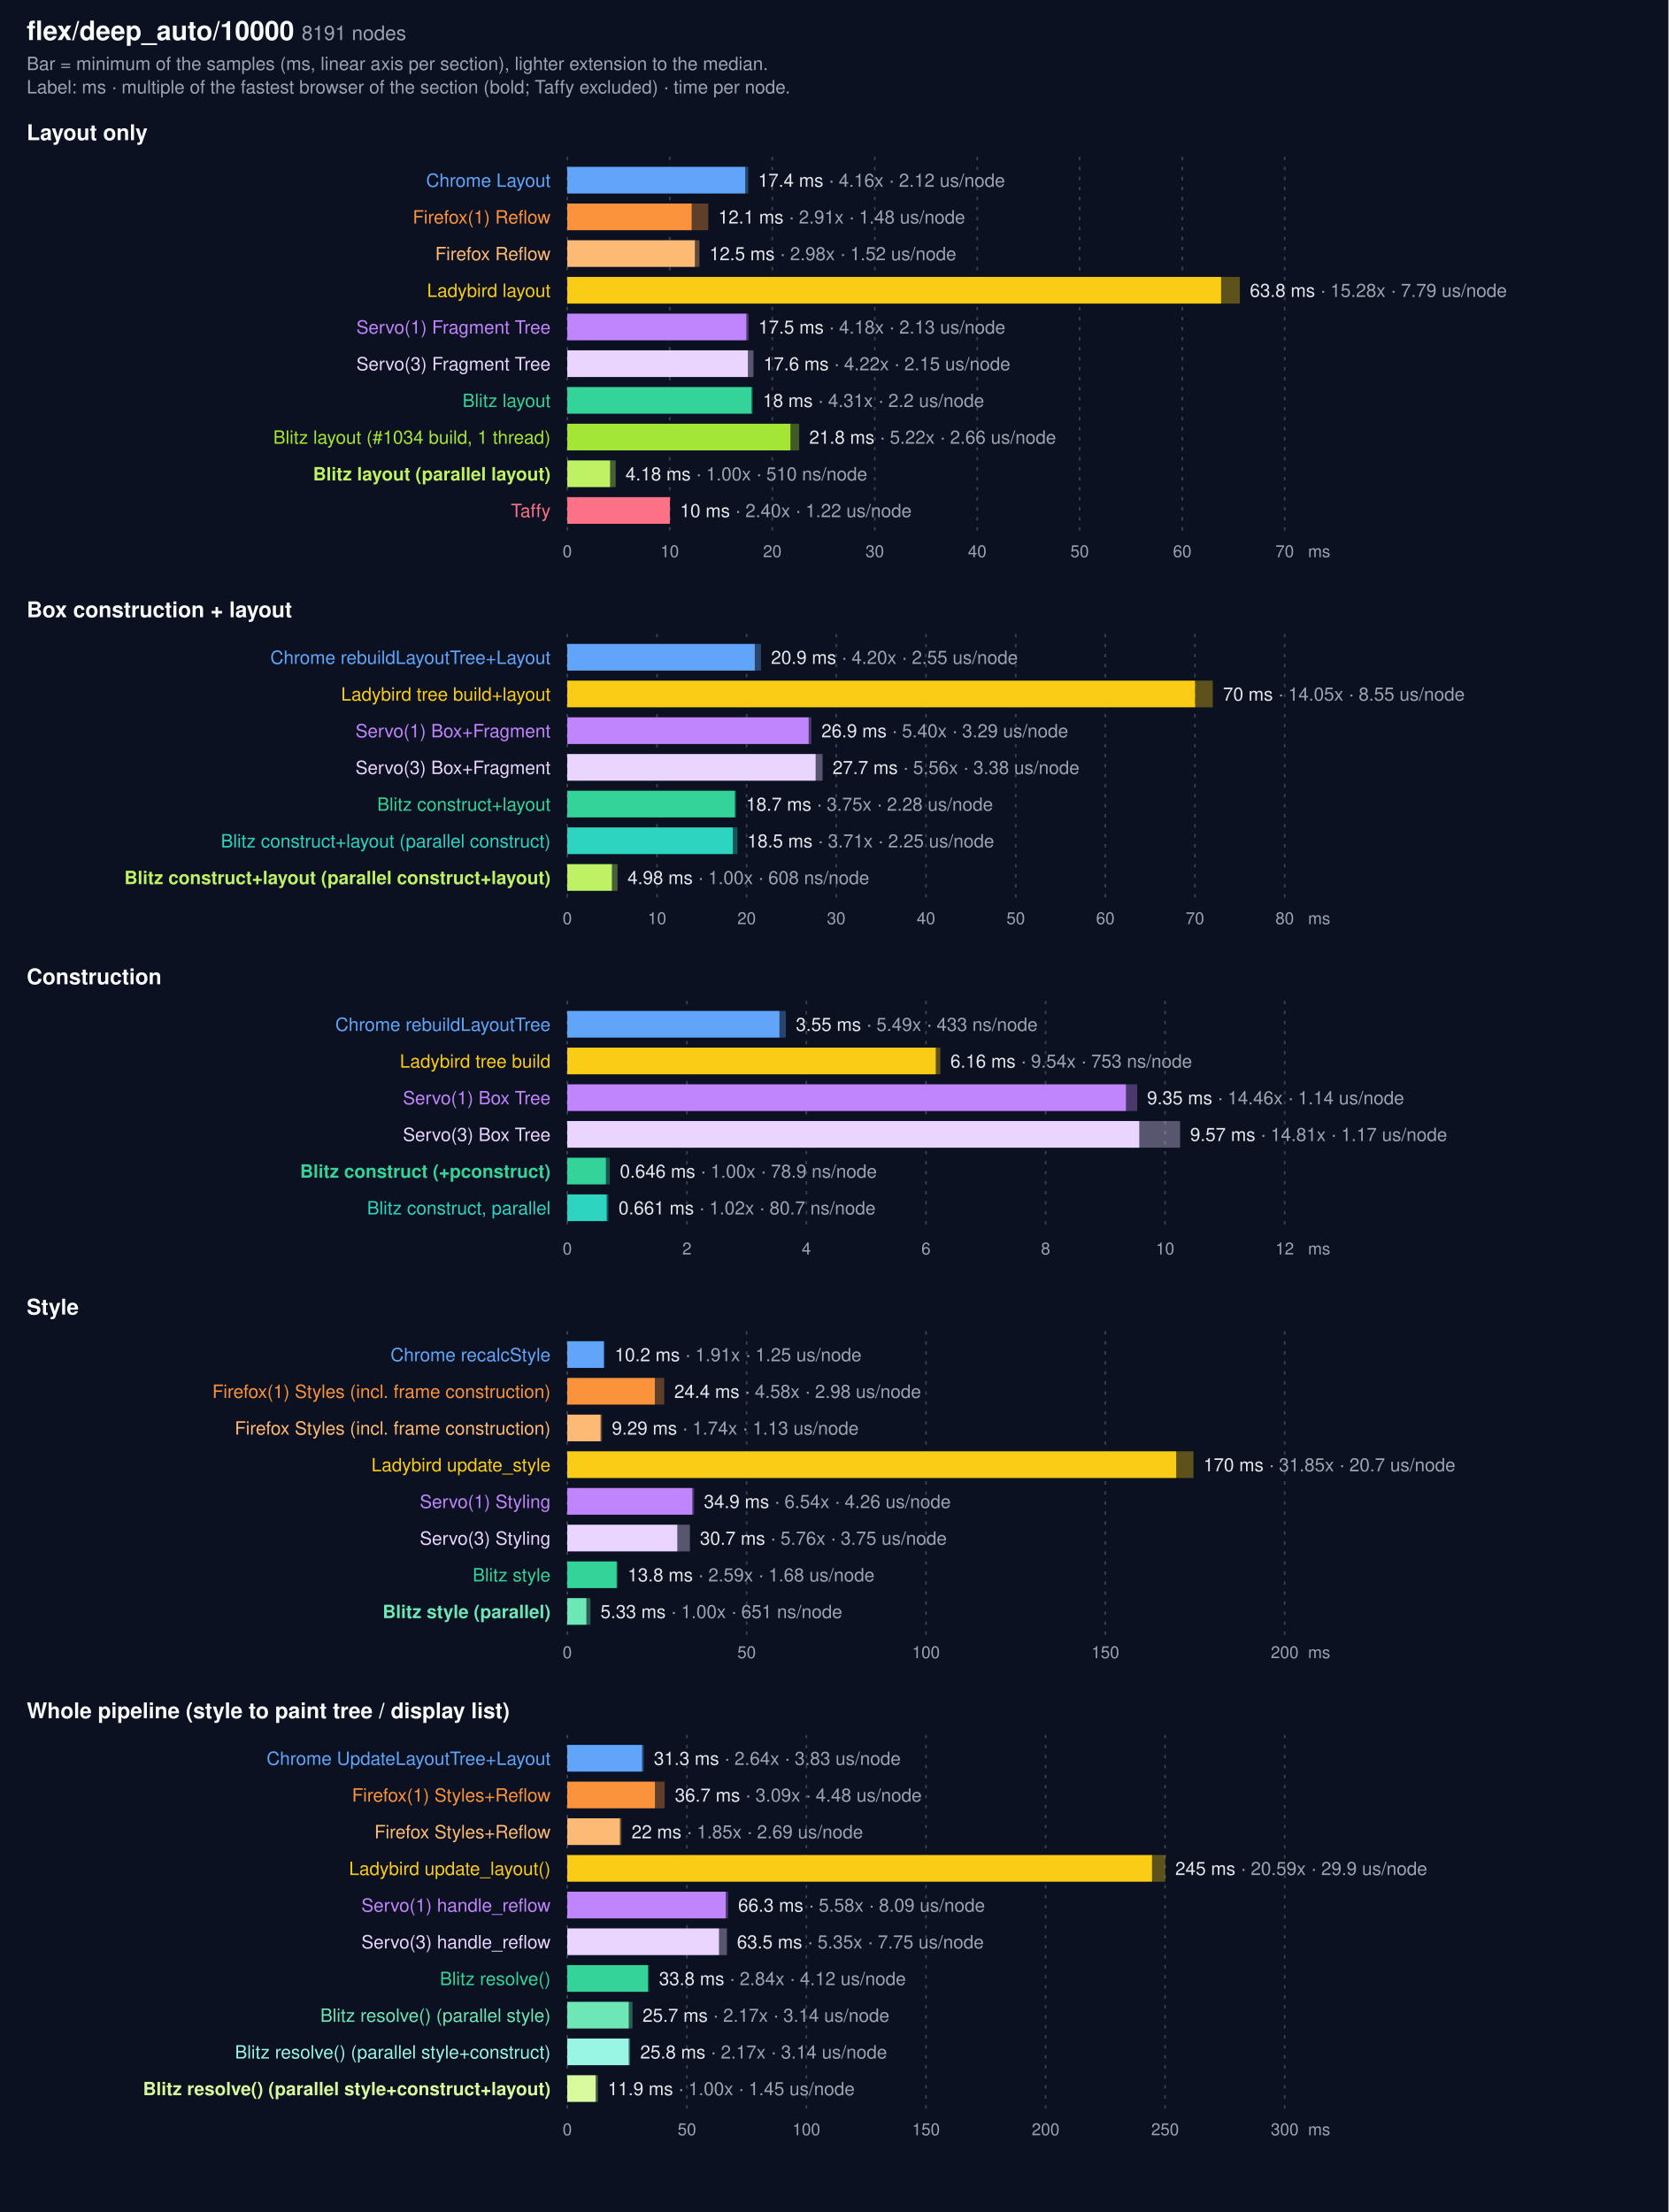
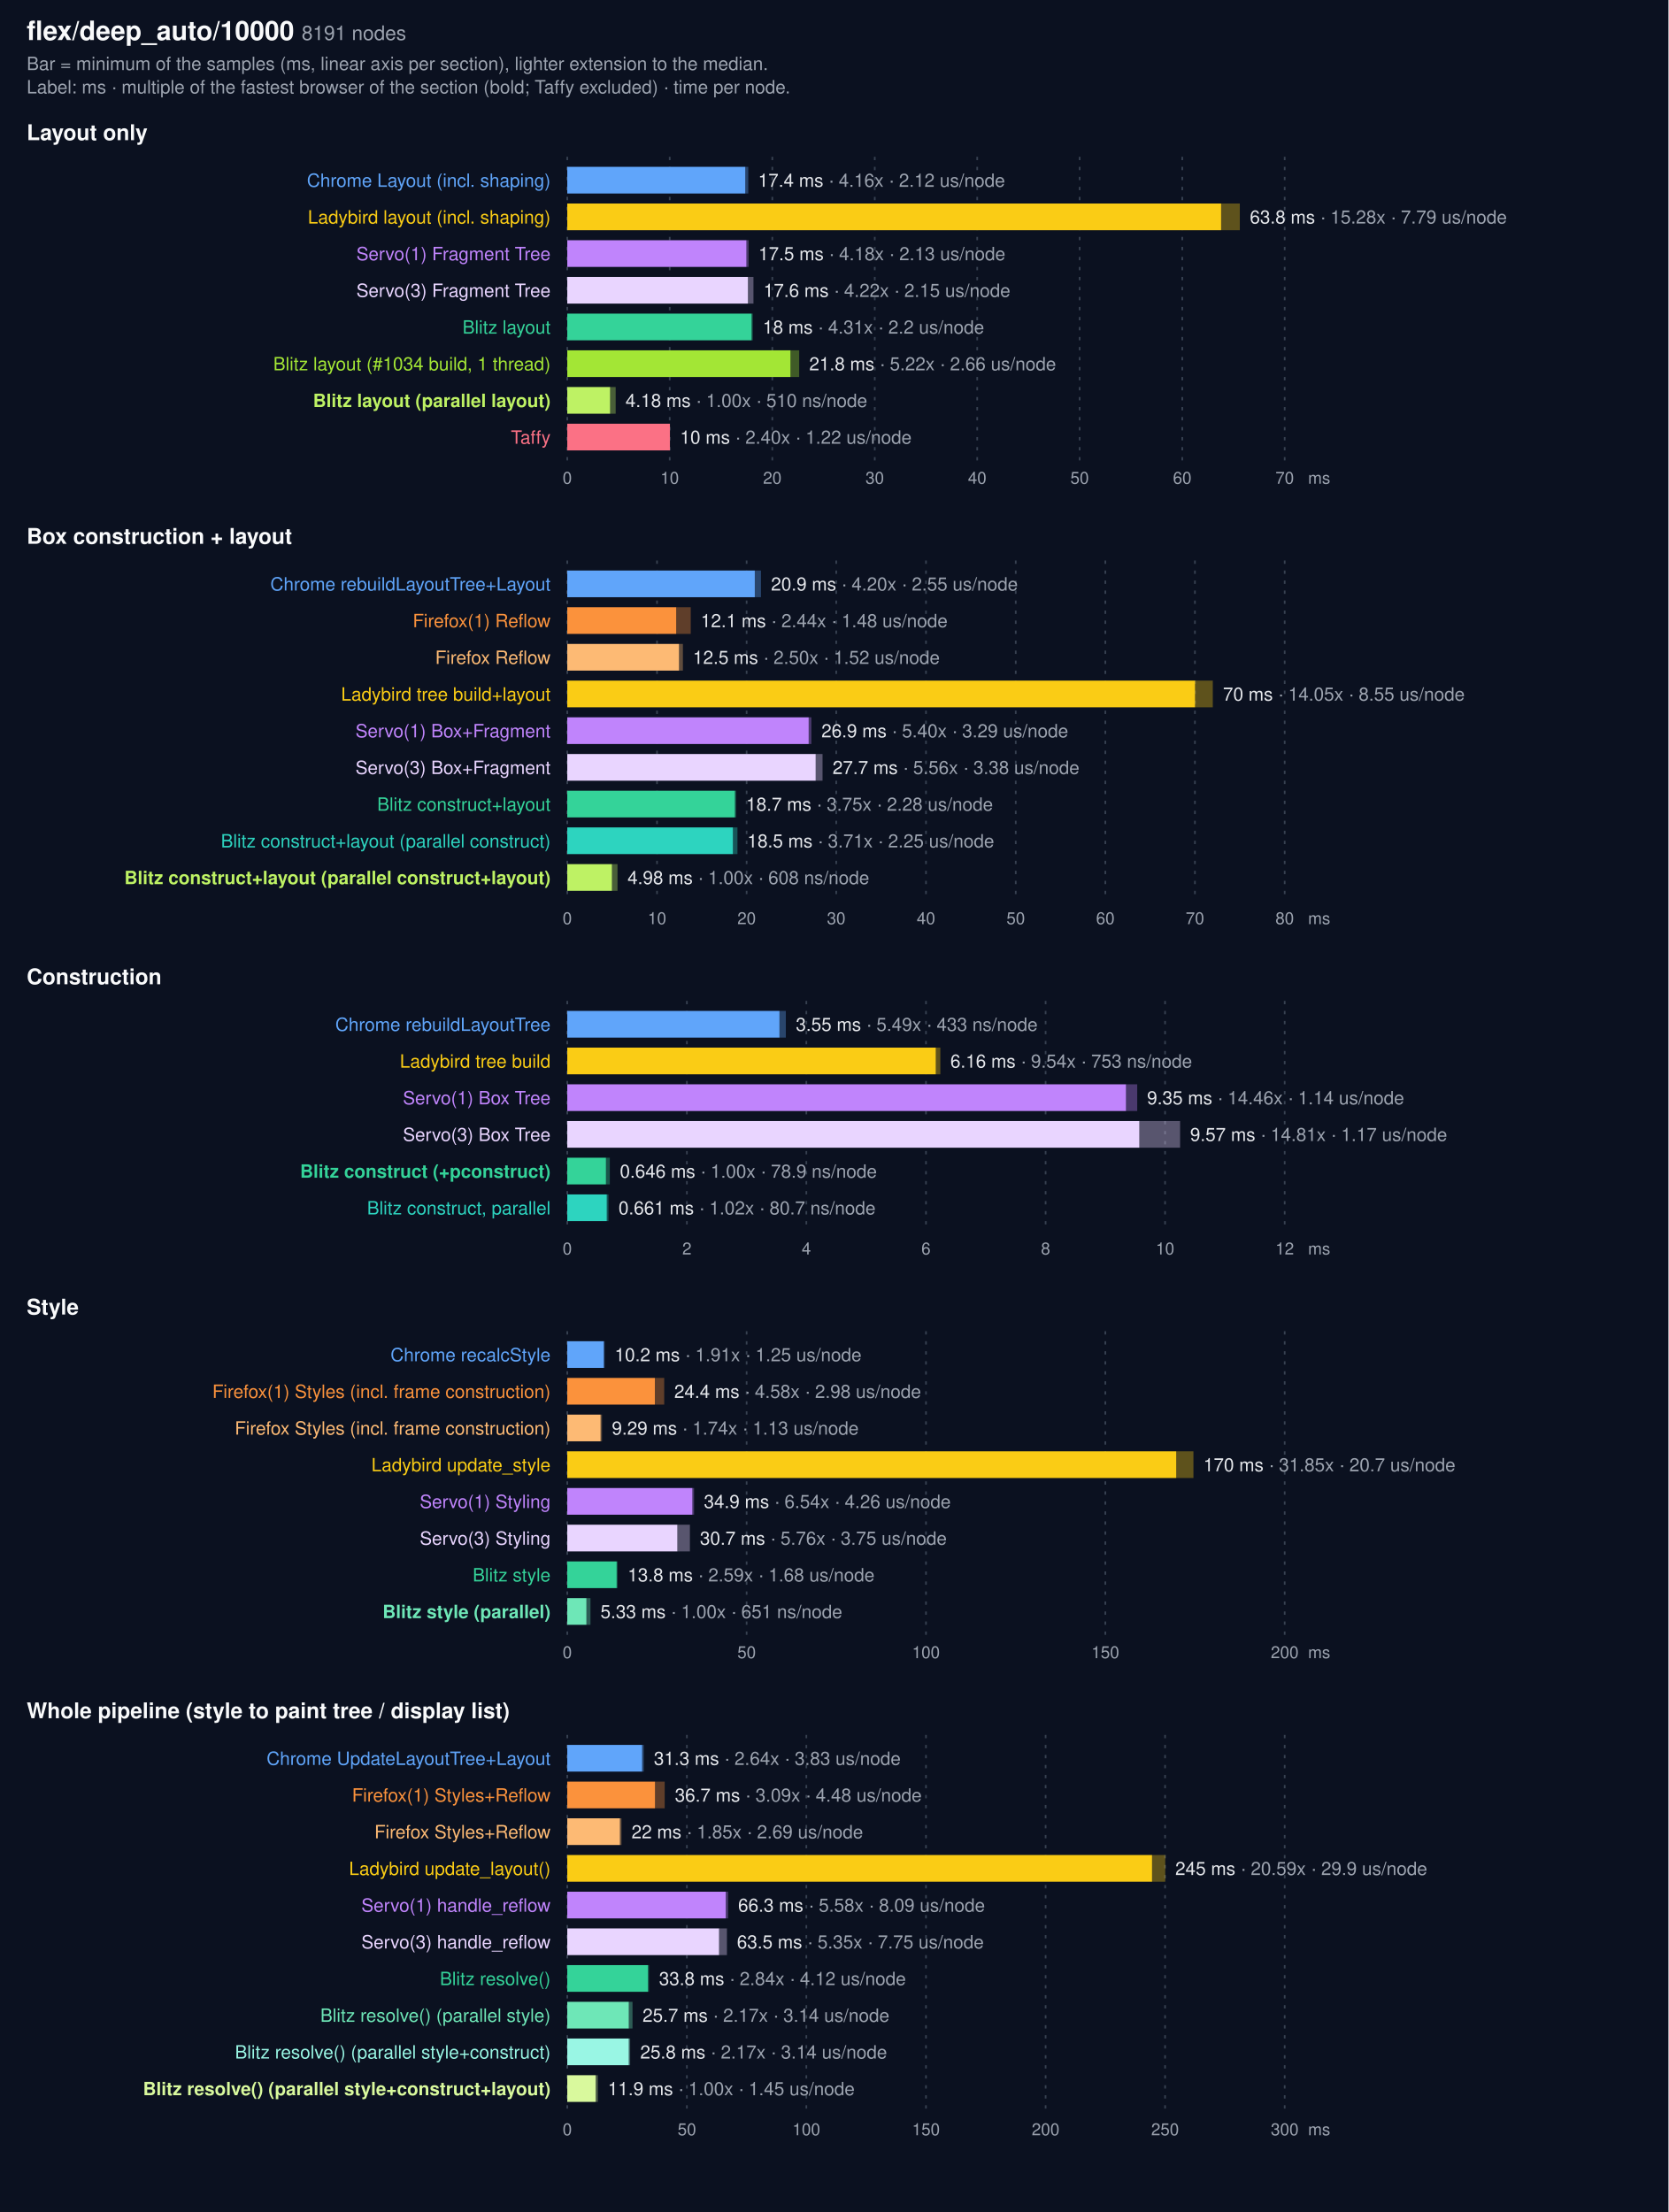
<svg xmlns="http://www.w3.org/2000/svg" width="1000" height="1326" viewBox="0 0 1000 1326" font-family="system-ui, -apple-system, Segoe UI, Helvetica, Arial, sans-serif">
  <rect width="1000" height="1326" fill="#0b1120" />
  <text x="16" y="24" fill="#f9fafb" font-size="16" font-weight="600">flex/deep_auto/10000 <tspan fill="#9ca3af" font-size="12" font-weight="400">8191 nodes</tspan>
  </text>
  <text x="16" y="42" fill="#9ca3af" font-size="11">Bar = minimum of the samples (ms, linear axis per section), lighter extension to the median.</text>
  <text x="16" y="56" fill="#9ca3af" font-size="11">Label: ms · multiple of the fastest browser of the section (bold; Taffy excluded) · time per node.</text>
  <text x="16" y="84" fill="#f9fafb" font-size="13" font-weight="600">Layout only</text>
-   <line x1="340.0" x2="340.0" y1="94" y2="320" stroke="#374151" stroke-dasharray="2 4" />
-   <text x="340.0" y="334" fill="#9ca3af" font-size="10" text-anchor="middle">0</text>
-   <line x1="401.4" x2="401.4" y1="94" y2="320" stroke="#374151" stroke-dasharray="2 4" />
-   <text x="401.4" y="334" fill="#9ca3af" font-size="10" text-anchor="middle">10</text>
-   <line x1="462.9" x2="462.9" y1="94" y2="320" stroke="#374151" stroke-dasharray="2 4" />
-   <text x="462.9" y="334" fill="#9ca3af" font-size="10" text-anchor="middle">20</text>
-   <line x1="524.3" x2="524.3" y1="94" y2="320" stroke="#374151" stroke-dasharray="2 4" />
-   <text x="524.3" y="334" fill="#9ca3af" font-size="10" text-anchor="middle">30</text>
-   <line x1="585.7" x2="585.7" y1="94" y2="320" stroke="#374151" stroke-dasharray="2 4" />
-   <text x="585.7" y="334" fill="#9ca3af" font-size="10" text-anchor="middle">40</text>
-   <line x1="647.1" x2="647.1" y1="94" y2="320" stroke="#374151" stroke-dasharray="2 4" />
-   <text x="647.1" y="334" fill="#9ca3af" font-size="10" text-anchor="middle">50</text>
-   <line x1="708.6" x2="708.6" y1="94" y2="320" stroke="#374151" stroke-dasharray="2 4" />
-   <text x="708.6" y="334" fill="#9ca3af" font-size="10" text-anchor="middle">60</text>
-   <line x1="770.0" x2="770.0" y1="94" y2="320" stroke="#374151" stroke-dasharray="2 4" />
-   <text x="770.0" y="334" fill="#9ca3af" font-size="10" text-anchor="middle">70</text>
-   <text x="784" y="334" fill="#9ca3af" font-size="10">ms</text>
-   <text x="330" y="112" fill="#60a5fa" font-size="11" text-anchor="end">Chrome Layout</text>
+   <line x1="340.0" x2="340.0" y1="94" y2="276" stroke="#374151" stroke-dasharray="2 4" />
+   <text x="340.0" y="290" fill="#9ca3af" font-size="10" text-anchor="middle">0</text>
+   <line x1="401.4" x2="401.4" y1="94" y2="276" stroke="#374151" stroke-dasharray="2 4" />
+   <text x="401.4" y="290" fill="#9ca3af" font-size="10" text-anchor="middle">10</text>
+   <line x1="462.9" x2="462.9" y1="94" y2="276" stroke="#374151" stroke-dasharray="2 4" />
+   <text x="462.9" y="290" fill="#9ca3af" font-size="10" text-anchor="middle">20</text>
+   <line x1="524.3" x2="524.3" y1="94" y2="276" stroke="#374151" stroke-dasharray="2 4" />
+   <text x="524.3" y="290" fill="#9ca3af" font-size="10" text-anchor="middle">30</text>
+   <line x1="585.7" x2="585.7" y1="94" y2="276" stroke="#374151" stroke-dasharray="2 4" />
+   <text x="585.7" y="290" fill="#9ca3af" font-size="10" text-anchor="middle">40</text>
+   <line x1="647.1" x2="647.1" y1="94" y2="276" stroke="#374151" stroke-dasharray="2 4" />
+   <text x="647.1" y="290" fill="#9ca3af" font-size="10" text-anchor="middle">50</text>
+   <line x1="708.6" x2="708.6" y1="94" y2="276" stroke="#374151" stroke-dasharray="2 4" />
+   <text x="708.6" y="290" fill="#9ca3af" font-size="10" text-anchor="middle">60</text>
+   <line x1="770.0" x2="770.0" y1="94" y2="276" stroke="#374151" stroke-dasharray="2 4" />
+   <text x="770.0" y="290" fill="#9ca3af" font-size="10" text-anchor="middle">70</text>
+   <text x="784" y="290" fill="#9ca3af" font-size="10">ms</text>
+   <text x="330" y="112" fill="#60a5fa" font-size="11" text-anchor="end">Chrome Layout (incl. shaping)</text>
  <rect x="340" y="100" width="106.7" height="16" fill="#60a5fa" />
  <rect x="446.7" y="100" width="1.8" height="16" fill="#60a5fa" opacity="0.35" />
  <text x="454.4" y="112" fill="#e5e7eb" font-size="11">17.4 ms <tspan fill="#9ca3af">· 4.16x · 2.12 us/node</tspan>
  </text>
-   <text x="330" y="134" fill="#fb923c" font-size="11" text-anchor="end">Firefox(1) Reflow</text>
-   <rect x="340" y="122" width="74.6" height="16" fill="#fb923c" />
-   <rect x="414.6" y="122" width="9.9" height="16" fill="#fb923c" opacity="0.35" />
-   <text x="430.5" y="134" fill="#e5e7eb" font-size="11">12.1 ms <tspan fill="#9ca3af">· 2.91x · 1.48 us/node</tspan>
-   </text>
-   <text x="330" y="156" fill="#fdba74" font-size="11" text-anchor="end">Firefox Reflow</text>
-   <rect x="340" y="144" width="76.5" height="16" fill="#fdba74" />
-   <rect x="416.5" y="144" width="2.7" height="16" fill="#fdba74" opacity="0.35" />
-   <text x="425.2" y="156" fill="#e5e7eb" font-size="11">12.5 ms <tspan fill="#9ca3af">· 2.98x · 1.52 us/node</tspan>
-   </text>
-   <text x="330" y="178" fill="#facc15" font-size="11" text-anchor="end">Ladybird layout</text>
-   <rect x="340" y="166" width="391.9" height="16" fill="#facc15" />
-   <rect x="731.9" y="166" width="11.2" height="16" fill="#facc15" opacity="0.35" />
-   <text x="749.1" y="178" fill="#e5e7eb" font-size="11">63.8 ms <tspan fill="#9ca3af">· 15.28x · 7.79 us/node</tspan>
-   </text>
-   <text x="330" y="200" fill="#c084fc" font-size="11" text-anchor="end">Servo(1) Fragment Tree</text>
-   <rect x="340" y="188" width="107.4" height="16" fill="#c084fc" />
-   <rect x="447.4" y="188" width="1.3" height="16" fill="#c084fc" opacity="0.35" />
-   <text x="454.6" y="200" fill="#e5e7eb" font-size="11">17.5 ms <tspan fill="#9ca3af">· 4.18x · 2.13 us/node</tspan>
-   </text>
-   <text x="330" y="222" fill="#e9d5ff" font-size="11" text-anchor="end">Servo(3) Fragment Tree</text>
-   <rect x="340" y="210" width="108.3" height="16" fill="#e9d5ff" />
-   <rect x="448.3" y="210" width="3.3" height="16" fill="#e9d5ff" opacity="0.35" />
-   <text x="457.6" y="222" fill="#e5e7eb" font-size="11">17.6 ms <tspan fill="#9ca3af">· 4.22x · 2.15 us/node</tspan>
-   </text>
-   <text x="330" y="244" fill="#34d399" font-size="11" text-anchor="end">Blitz layout</text>
-   <rect x="340" y="232" width="110.5" height="16" fill="#34d399" />
-   <rect x="450.5" y="232" width="0.7" height="16" fill="#34d399" opacity="0.35" />
-   <text x="457.2" y="244" fill="#e5e7eb" font-size="11">18 ms <tspan fill="#9ca3af">· 4.31x · 2.2 us/node</tspan>
-   </text>
-   <text x="330" y="266" fill="#a3e635" font-size="11" text-anchor="end">Blitz layout (#1034 build, 1 thread)</text>
-   <rect x="340" y="254" width="133.8" height="16" fill="#a3e635" />
-   <rect x="473.8" y="254" width="5.2" height="16" fill="#a3e635" opacity="0.35" />
-   <text x="485.0" y="266" fill="#e5e7eb" font-size="11">21.8 ms <tspan fill="#9ca3af">· 5.22x · 2.66 us/node</tspan>
-   </text>
-   <text x="330" y="288" fill="#bef264" font-size="11" text-anchor="end" font-weight="700">Blitz layout (parallel layout)</text>
-   <rect x="340" y="276" width="25.7" height="16" fill="#bef264" />
-   <rect x="365.7" y="276" width="3.3" height="16" fill="#bef264" opacity="0.35" />
-   <text x="374.9" y="288" fill="#e5e7eb" font-size="11">4.18 ms <tspan fill="#9ca3af">· 1.00x · 510 ns/node</tspan>
-   </text>
-   <text x="330" y="310" fill="#fb7185" font-size="11" text-anchor="end">Taffy</text>
-   <rect x="340" y="298" width="61.5" height="16" fill="#fb7185" />
-   <rect x="401.5" y="298" width="0.1" height="16" fill="#fb7185" opacity="0.35" />
-   <text x="407.6" y="310" fill="#e5e7eb" font-size="11">10 ms <tspan fill="#9ca3af">· 2.40x · 1.22 us/node</tspan>
-   </text>
-   <text x="16" y="370" fill="#f9fafb" font-size="13" font-weight="600">Box construction + layout</text>
-   <line x1="340.0" x2="340.0" y1="380" y2="540" stroke="#374151" stroke-dasharray="2 4" />
+   <text x="330" y="134" fill="#facc15" font-size="11" text-anchor="end">Ladybird layout (incl. shaping)</text>
+   <rect x="340" y="122" width="391.9" height="16" fill="#facc15" />
+   <rect x="731.9" y="122" width="11.2" height="16" fill="#facc15" opacity="0.35" />
+   <text x="749.1" y="134" fill="#e5e7eb" font-size="11">63.8 ms <tspan fill="#9ca3af">· 15.28x · 7.79 us/node</tspan>
+   </text>
+   <text x="330" y="156" fill="#c084fc" font-size="11" text-anchor="end">Servo(1) Fragment Tree</text>
+   <rect x="340" y="144" width="107.4" height="16" fill="#c084fc" />
+   <rect x="447.4" y="144" width="1.3" height="16" fill="#c084fc" opacity="0.35" />
+   <text x="454.6" y="156" fill="#e5e7eb" font-size="11">17.5 ms <tspan fill="#9ca3af">· 4.18x · 2.13 us/node</tspan>
+   </text>
+   <text x="330" y="178" fill="#e9d5ff" font-size="11" text-anchor="end">Servo(3) Fragment Tree</text>
+   <rect x="340" y="166" width="108.3" height="16" fill="#e9d5ff" />
+   <rect x="448.3" y="166" width="3.3" height="16" fill="#e9d5ff" opacity="0.35" />
+   <text x="457.6" y="178" fill="#e5e7eb" font-size="11">17.6 ms <tspan fill="#9ca3af">· 4.22x · 2.15 us/node</tspan>
+   </text>
+   <text x="330" y="200" fill="#34d399" font-size="11" text-anchor="end">Blitz layout</text>
+   <rect x="340" y="188" width="110.5" height="16" fill="#34d399" />
+   <rect x="450.5" y="188" width="0.7" height="16" fill="#34d399" opacity="0.35" />
+   <text x="457.2" y="200" fill="#e5e7eb" font-size="11">18 ms <tspan fill="#9ca3af">· 4.31x · 2.2 us/node</tspan>
+   </text>
+   <text x="330" y="222" fill="#a3e635" font-size="11" text-anchor="end">Blitz layout (#1034 build, 1 thread)</text>
+   <rect x="340" y="210" width="133.8" height="16" fill="#a3e635" />
+   <rect x="473.8" y="210" width="5.2" height="16" fill="#a3e635" opacity="0.35" />
+   <text x="485.0" y="222" fill="#e5e7eb" font-size="11">21.8 ms <tspan fill="#9ca3af">· 5.22x · 2.66 us/node</tspan>
+   </text>
+   <text x="330" y="244" fill="#bef264" font-size="11" text-anchor="end" font-weight="700">Blitz layout (parallel layout)</text>
+   <rect x="340" y="232" width="25.7" height="16" fill="#bef264" />
+   <rect x="365.7" y="232" width="3.3" height="16" fill="#bef264" opacity="0.35" />
+   <text x="374.9" y="244" fill="#e5e7eb" font-size="11">4.18 ms <tspan fill="#9ca3af">· 1.00x · 510 ns/node</tspan>
+   </text>
+   <text x="330" y="266" fill="#fb7185" font-size="11" text-anchor="end">Taffy</text>
+   <rect x="340" y="254" width="61.5" height="16" fill="#fb7185" />
+   <rect x="401.5" y="254" width="0.1" height="16" fill="#fb7185" opacity="0.35" />
+   <text x="407.6" y="266" fill="#e5e7eb" font-size="11">10 ms <tspan fill="#9ca3af">· 2.40x · 1.22 us/node</tspan>
+   </text>
+   <text x="16" y="326" fill="#f9fafb" font-size="13" font-weight="600">Box construction + layout</text>
+   <line x1="340.0" x2="340.0" y1="336" y2="540" stroke="#374151" stroke-dasharray="2 4" />
  <text x="340.0" y="554" fill="#9ca3af" font-size="10" text-anchor="middle">0</text>
-   <line x1="393.8" x2="393.8" y1="380" y2="540" stroke="#374151" stroke-dasharray="2 4" />
+   <line x1="393.8" x2="393.8" y1="336" y2="540" stroke="#374151" stroke-dasharray="2 4" />
  <text x="393.8" y="554" fill="#9ca3af" font-size="10" text-anchor="middle">10</text>
-   <line x1="447.5" x2="447.5" y1="380" y2="540" stroke="#374151" stroke-dasharray="2 4" />
+   <line x1="447.5" x2="447.5" y1="336" y2="540" stroke="#374151" stroke-dasharray="2 4" />
  <text x="447.5" y="554" fill="#9ca3af" font-size="10" text-anchor="middle">20</text>
-   <line x1="501.2" x2="501.2" y1="380" y2="540" stroke="#374151" stroke-dasharray="2 4" />
+   <line x1="501.2" x2="501.2" y1="336" y2="540" stroke="#374151" stroke-dasharray="2 4" />
  <text x="501.2" y="554" fill="#9ca3af" font-size="10" text-anchor="middle">30</text>
-   <line x1="555.0" x2="555.0" y1="380" y2="540" stroke="#374151" stroke-dasharray="2 4" />
+   <line x1="555.0" x2="555.0" y1="336" y2="540" stroke="#374151" stroke-dasharray="2 4" />
  <text x="555.0" y="554" fill="#9ca3af" font-size="10" text-anchor="middle">40</text>
-   <line x1="608.8" x2="608.8" y1="380" y2="540" stroke="#374151" stroke-dasharray="2 4" />
+   <line x1="608.8" x2="608.8" y1="336" y2="540" stroke="#374151" stroke-dasharray="2 4" />
  <text x="608.8" y="554" fill="#9ca3af" font-size="10" text-anchor="middle">50</text>
-   <line x1="662.5" x2="662.5" y1="380" y2="540" stroke="#374151" stroke-dasharray="2 4" />
+   <line x1="662.5" x2="662.5" y1="336" y2="540" stroke="#374151" stroke-dasharray="2 4" />
  <text x="662.5" y="554" fill="#9ca3af" font-size="10" text-anchor="middle">60</text>
-   <line x1="716.2" x2="716.2" y1="380" y2="540" stroke="#374151" stroke-dasharray="2 4" />
+   <line x1="716.2" x2="716.2" y1="336" y2="540" stroke="#374151" stroke-dasharray="2 4" />
  <text x="716.2" y="554" fill="#9ca3af" font-size="10" text-anchor="middle">70</text>
-   <line x1="770.0" x2="770.0" y1="380" y2="540" stroke="#374151" stroke-dasharray="2 4" />
+   <line x1="770.0" x2="770.0" y1="336" y2="540" stroke="#374151" stroke-dasharray="2 4" />
  <text x="770.0" y="554" fill="#9ca3af" font-size="10" text-anchor="middle">80</text>
  <text x="784" y="554" fill="#9ca3af" font-size="10">ms</text>
-   <text x="330" y="398" fill="#60a5fa" font-size="11" text-anchor="end">Chrome rebuildLayoutTree+Layout</text>
-   <rect x="340" y="386" width="112.4" height="16" fill="#60a5fa" />
-   <rect x="452.4" y="386" width="3.7" height="16" fill="#60a5fa" opacity="0.35" />
-   <text x="462.1" y="398" fill="#e5e7eb" font-size="11">20.9 ms <tspan fill="#9ca3af">· 4.20x · 2.55 us/node</tspan>
+   <text x="330" y="354" fill="#60a5fa" font-size="11" text-anchor="end">Chrome rebuildLayoutTree+Layout</text>
+   <rect x="340" y="342" width="112.4" height="16" fill="#60a5fa" />
+   <rect x="452.4" y="342" width="3.7" height="16" fill="#60a5fa" opacity="0.35" />
+   <text x="462.1" y="354" fill="#e5e7eb" font-size="11">20.9 ms <tspan fill="#9ca3af">· 4.20x · 2.55 us/node</tspan>
+   </text>
+   <text x="330" y="376" fill="#fb923c" font-size="11" text-anchor="end">Firefox(1) Reflow</text>
+   <rect x="340" y="364" width="65.3" height="16" fill="#fb923c" />
+   <rect x="405.3" y="364" width="8.7" height="16" fill="#fb923c" opacity="0.35" />
+   <text x="420.0" y="376" fill="#e5e7eb" font-size="11">12.1 ms <tspan fill="#9ca3af">· 2.44x · 1.48 us/node</tspan>
+   </text>
+   <text x="330" y="398" fill="#fdba74" font-size="11" text-anchor="end">Firefox Reflow</text>
+   <rect x="340" y="386" width="67.0" height="16" fill="#fdba74" />
+   <rect x="407.0" y="386" width="2.3" height="16" fill="#fdba74" opacity="0.35" />
+   <text x="415.3" y="398" fill="#e5e7eb" font-size="11">12.5 ms <tspan fill="#9ca3af">· 2.50x · 1.52 us/node</tspan>
  </text>
  <text x="330" y="420" fill="#facc15" font-size="11" text-anchor="end">Ladybird tree build+layout</text>
  <rect x="340" y="408" width="376.3" height="16" fill="#facc15" />
  <rect x="716.3" y="408" width="10.6" height="16" fill="#facc15" opacity="0.35" />
  <text x="733.0" y="420" fill="#e5e7eb" font-size="11">70 ms <tspan fill="#9ca3af">· 14.05x · 8.55 us/node</tspan>
  </text>
  <text x="330" y="442" fill="#c084fc" font-size="11" text-anchor="end">Servo(1) Box+Fragment</text>
  <rect x="340" y="430" width="144.7" height="16" fill="#c084fc" />
  <rect x="484.7" y="430" width="1.6" height="16" fill="#c084fc" opacity="0.35" />
  <text x="492.3" y="442" fill="#e5e7eb" font-size="11">26.9 ms <tspan fill="#9ca3af">· 5.40x · 3.29 us/node</tspan>
  </text>
  <text x="330" y="464" fill="#e9d5ff" font-size="11" text-anchor="end">Servo(3) Box+Fragment</text>
  <rect x="340" y="452" width="148.9" height="16" fill="#e9d5ff" />
  <rect x="488.9" y="452" width="4.1" height="16" fill="#e9d5ff" opacity="0.35" />
  <text x="499.0" y="464" fill="#e5e7eb" font-size="11">27.7 ms <tspan fill="#9ca3af">· 5.56x · 3.38 us/node</tspan>
  </text>
  <text x="330" y="486" fill="#34d399" font-size="11" text-anchor="end">Blitz construct+layout</text>
  <rect x="340" y="474" width="100.5" height="16" fill="#34d399" />
  <rect x="440.5" y="474" width="0.7" height="16" fill="#34d399" opacity="0.35" />
  <text x="447.2" y="486" fill="#e5e7eb" font-size="11">18.7 ms <tspan fill="#9ca3af">· 3.75x · 2.28 us/node</tspan>
  </text>
  <text x="330" y="508" fill="#2dd4bf" font-size="11" text-anchor="end">Blitz construct+layout (parallel construct)</text>
  <rect x="340" y="496" width="99.3" height="16" fill="#2dd4bf" />
  <rect x="439.3" y="496" width="2.7" height="16" fill="#2dd4bf" opacity="0.35" />
  <text x="447.9" y="508" fill="#e5e7eb" font-size="11">18.5 ms <tspan fill="#9ca3af">· 3.71x · 2.25 us/node</tspan>
  </text>
  <text x="330" y="530" fill="#bef264" font-size="11" text-anchor="end" font-weight="700">Blitz construct+layout (parallel construct+layout)</text>
  <rect x="340" y="518" width="26.8" height="16" fill="#bef264" />
  <rect x="366.8" y="518" width="3.3" height="16" fill="#bef264" opacity="0.35" />
  <text x="376.1" y="530" fill="#e5e7eb" font-size="11">4.98 ms <tspan fill="#9ca3af">· 1.00x · 608 ns/node</tspan>
  </text>
  <text x="16" y="590" fill="#f9fafb" font-size="13" font-weight="600">Construction</text>
  <line x1="340.0" x2="340.0" y1="600" y2="738" stroke="#374151" stroke-dasharray="2 4" />
  <text x="340.0" y="752" fill="#9ca3af" font-size="10" text-anchor="middle">0</text>
  <line x1="411.7" x2="411.7" y1="600" y2="738" stroke="#374151" stroke-dasharray="2 4" />
  <text x="411.7" y="752" fill="#9ca3af" font-size="10" text-anchor="middle">2</text>
  <line x1="483.3" x2="483.3" y1="600" y2="738" stroke="#374151" stroke-dasharray="2 4" />
  <text x="483.3" y="752" fill="#9ca3af" font-size="10" text-anchor="middle">4</text>
  <line x1="555.0" x2="555.0" y1="600" y2="738" stroke="#374151" stroke-dasharray="2 4" />
  <text x="555.0" y="752" fill="#9ca3af" font-size="10" text-anchor="middle">6</text>
  <line x1="626.7" x2="626.7" y1="600" y2="738" stroke="#374151" stroke-dasharray="2 4" />
  <text x="626.7" y="752" fill="#9ca3af" font-size="10" text-anchor="middle">8</text>
  <line x1="698.3" x2="698.3" y1="600" y2="738" stroke="#374151" stroke-dasharray="2 4" />
  <text x="698.3" y="752" fill="#9ca3af" font-size="10" text-anchor="middle">10</text>
  <line x1="770.0" x2="770.0" y1="600" y2="738" stroke="#374151" stroke-dasharray="2 4" />
  <text x="770.0" y="752" fill="#9ca3af" font-size="10" text-anchor="middle">12</text>
  <text x="784" y="752" fill="#9ca3af" font-size="10">ms</text>
  <text x="330" y="618" fill="#60a5fa" font-size="11" text-anchor="end">Chrome rebuildLayoutTree</text>
  <rect x="340" y="606" width="127.2" height="16" fill="#60a5fa" />
  <rect x="467.2" y="606" width="3.8" height="16" fill="#60a5fa" opacity="0.35" />
  <text x="477.0" y="618" fill="#e5e7eb" font-size="11">3.55 ms <tspan fill="#9ca3af">· 5.49x · 433 ns/node</tspan>
  </text>
  <text x="330" y="640" fill="#facc15" font-size="11" text-anchor="end">Ladybird tree build</text>
  <rect x="340" y="628" width="220.9" height="16" fill="#facc15" />
  <rect x="560.9" y="628" width="2.7" height="16" fill="#facc15" opacity="0.35" />
  <text x="569.6" y="640" fill="#e5e7eb" font-size="11">6.16 ms <tspan fill="#9ca3af">· 9.54x · 753 ns/node</tspan>
  </text>
  <text x="330" y="662" fill="#c084fc" font-size="11" text-anchor="end">Servo(1) Box Tree</text>
  <rect x="340" y="650" width="334.9" height="16" fill="#c084fc" />
  <rect x="674.9" y="650" width="6.7" height="16" fill="#c084fc" opacity="0.35" />
  <text x="687.5" y="662" fill="#e5e7eb" font-size="11">9.35 ms <tspan fill="#9ca3af">· 14.46x · 1.14 us/node</tspan>
  </text>
  <text x="330" y="684" fill="#e9d5ff" font-size="11" text-anchor="end">Servo(3) Box Tree</text>
  <rect x="340" y="672" width="342.9" height="16" fill="#e9d5ff" />
  <rect x="682.9" y="672" width="24.4" height="16" fill="#e9d5ff" opacity="0.35" />
  <text x="713.3" y="684" fill="#e5e7eb" font-size="11">9.57 ms <tspan fill="#9ca3af">· 14.81x · 1.17 us/node</tspan>
  </text>
  <text x="330" y="706" fill="#34d399" font-size="11" text-anchor="end" font-weight="700">Blitz construct (+pconstruct)</text>
  <rect x="340" y="694" width="23.2" height="16" fill="#34d399" />
  <rect x="363.2" y="694" width="2.3" height="16" fill="#34d399" opacity="0.35" />
  <text x="371.5" y="706" fill="#e5e7eb" font-size="11">0.646 ms <tspan fill="#9ca3af">· 1.00x · 78.9 ns/node</tspan>
  </text>
  <text x="330" y="728" fill="#2dd4bf" font-size="11" text-anchor="end">Blitz construct, parallel</text>
  <rect x="340" y="716" width="23.7" height="16" fill="#2dd4bf" />
  <rect x="363.7" y="716" width="1.0" height="16" fill="#2dd4bf" opacity="0.35" />
  <text x="370.7" y="728" fill="#e5e7eb" font-size="11">0.661 ms <tspan fill="#9ca3af">· 1.02x · 80.7 ns/node</tspan>
  </text>
  <text x="16" y="788" fill="#f9fafb" font-size="13" font-weight="600">Style</text>
  <line x1="340.0" x2="340.0" y1="798" y2="980" stroke="#374151" stroke-dasharray="2 4" />
  <text x="340.0" y="994" fill="#9ca3af" font-size="10" text-anchor="middle">0</text>
  <line x1="447.5" x2="447.5" y1="798" y2="980" stroke="#374151" stroke-dasharray="2 4" />
  <text x="447.5" y="994" fill="#9ca3af" font-size="10" text-anchor="middle">50</text>
  <line x1="555.0" x2="555.0" y1="798" y2="980" stroke="#374151" stroke-dasharray="2 4" />
  <text x="555.0" y="994" fill="#9ca3af" font-size="10" text-anchor="middle">100</text>
  <line x1="662.5" x2="662.5" y1="798" y2="980" stroke="#374151" stroke-dasharray="2 4" />
  <text x="662.5" y="994" fill="#9ca3af" font-size="10" text-anchor="middle">150</text>
  <line x1="770.0" x2="770.0" y1="798" y2="980" stroke="#374151" stroke-dasharray="2 4" />
  <text x="770.0" y="994" fill="#9ca3af" font-size="10" text-anchor="middle">200</text>
  <text x="784" y="994" fill="#9ca3af" font-size="10">ms</text>
  <text x="330" y="816" fill="#60a5fa" font-size="11" text-anchor="end">Chrome recalcStyle</text>
  <rect x="340" y="804" width="21.9" height="16" fill="#60a5fa" />
  <rect x="361.9" y="804" width="0.5" height="16" fill="#60a5fa" opacity="0.35" />
  <text x="368.4" y="816" fill="#e5e7eb" font-size="11">10.2 ms <tspan fill="#9ca3af">· 1.91x · 1.25 us/node</tspan>
  </text>
  <text x="330" y="838" fill="#fb923c" font-size="11" text-anchor="end">Firefox(1) Styles (incl. frame construction)</text>
  <rect x="340" y="826" width="52.5" height="16" fill="#fb923c" />
  <rect x="392.5" y="826" width="5.6" height="16" fill="#fb923c" opacity="0.35" />
  <text x="404.1" y="838" fill="#e5e7eb" font-size="11">24.4 ms <tspan fill="#9ca3af">· 4.58x · 2.98 us/node</tspan>
  </text>
  <text x="330" y="860" fill="#fdba74" font-size="11" text-anchor="end">Firefox Styles (incl. frame construction)</text>
  <rect x="340" y="848" width="20.0" height="16" fill="#fdba74" />
  <rect x="360.0" y="848" width="0.8" height="16" fill="#fdba74" opacity="0.35" />
  <text x="366.7" y="860" fill="#e5e7eb" font-size="11">9.29 ms <tspan fill="#9ca3af">· 1.74x · 1.13 us/node</tspan>
  </text>
  <text x="330" y="882" fill="#facc15" font-size="11" text-anchor="end">Ladybird update_style</text>
  <rect x="340" y="870" width="365.0" height="16" fill="#facc15" />
  <rect x="705.0" y="870" width="10.3" height="16" fill="#facc15" opacity="0.35" />
  <text x="721.3" y="882" fill="#e5e7eb" font-size="11">170 ms <tspan fill="#9ca3af">· 31.85x · 20.7 us/node</tspan>
  </text>
  <text x="330" y="904" fill="#c084fc" font-size="11" text-anchor="end">Servo(1) Styling</text>
  <rect x="340" y="892" width="75.0" height="16" fill="#c084fc" />
  <rect x="415.0" y="892" width="1.0" height="16" fill="#c084fc" opacity="0.35" />
  <text x="421.9" y="904" fill="#e5e7eb" font-size="11">34.9 ms <tspan fill="#9ca3af">· 6.54x · 4.26 us/node</tspan>
  </text>
  <text x="330" y="926" fill="#e9d5ff" font-size="11" text-anchor="end">Servo(3) Styling</text>
  <rect x="340" y="914" width="66.0" height="16" fill="#e9d5ff" />
  <rect x="406.0" y="914" width="7.5" height="16" fill="#e9d5ff" opacity="0.35" />
  <text x="419.5" y="926" fill="#e5e7eb" font-size="11">30.7 ms <tspan fill="#9ca3af">· 5.76x · 3.75 us/node</tspan>
  </text>
  <text x="330" y="948" fill="#34d399" font-size="11" text-anchor="end">Blitz style</text>
  <rect x="340" y="936" width="29.6" height="16" fill="#34d399" />
  <rect x="369.6" y="936" width="0.6" height="16" fill="#34d399" opacity="0.35" />
  <text x="376.2" y="948" fill="#e5e7eb" font-size="11">13.8 ms <tspan fill="#9ca3af">· 2.59x · 1.68 us/node</tspan>
  </text>
  <text x="330" y="970" fill="#6ee7b7" font-size="11" text-anchor="end" font-weight="700">Blitz style (parallel)</text>
  <rect x="340" y="958" width="11.5" height="16" fill="#6ee7b7" />
  <rect x="351.5" y="958" width="2.4" height="16" fill="#6ee7b7" opacity="0.35" />
  <text x="359.9" y="970" fill="#e5e7eb" font-size="11">5.33 ms <tspan fill="#9ca3af">· 1.00x · 651 ns/node</tspan>
  </text>
  <text x="16" y="1030" fill="#f9fafb" font-size="13" font-weight="600">Whole pipeline (style to paint tree / display list)</text>
  <line x1="340.0" x2="340.0" y1="1040" y2="1266" stroke="#374151" stroke-dasharray="2 4" />
  <text x="340.0" y="1280" fill="#9ca3af" font-size="10" text-anchor="middle">0</text>
  <line x1="411.7" x2="411.7" y1="1040" y2="1266" stroke="#374151" stroke-dasharray="2 4" />
  <text x="411.7" y="1280" fill="#9ca3af" font-size="10" text-anchor="middle">50</text>
  <line x1="483.3" x2="483.3" y1="1040" y2="1266" stroke="#374151" stroke-dasharray="2 4" />
  <text x="483.3" y="1280" fill="#9ca3af" font-size="10" text-anchor="middle">100</text>
  <line x1="555.0" x2="555.0" y1="1040" y2="1266" stroke="#374151" stroke-dasharray="2 4" />
  <text x="555.0" y="1280" fill="#9ca3af" font-size="10" text-anchor="middle">150</text>
  <line x1="626.7" x2="626.7" y1="1040" y2="1266" stroke="#374151" stroke-dasharray="2 4" />
  <text x="626.7" y="1280" fill="#9ca3af" font-size="10" text-anchor="middle">200</text>
  <line x1="698.3" x2="698.3" y1="1040" y2="1266" stroke="#374151" stroke-dasharray="2 4" />
  <text x="698.3" y="1280" fill="#9ca3af" font-size="10" text-anchor="middle">250</text>
  <line x1="770.0" x2="770.0" y1="1040" y2="1266" stroke="#374151" stroke-dasharray="2 4" />
  <text x="770.0" y="1280" fill="#9ca3af" font-size="10" text-anchor="middle">300</text>
  <text x="784" y="1280" fill="#9ca3af" font-size="10">ms</text>
  <text x="330" y="1058" fill="#60a5fa" font-size="11" text-anchor="end">Chrome UpdateLayoutTree+Layout</text>
  <rect x="340" y="1046" width="44.9" height="16" fill="#60a5fa" />
  <rect x="384.9" y="1046" width="1.0" height="16" fill="#60a5fa" opacity="0.35" />
  <text x="391.9" y="1058" fill="#e5e7eb" font-size="11">31.3 ms <tspan fill="#9ca3af">· 2.64x · 3.83 us/node</tspan>
  </text>
  <text x="330" y="1080" fill="#fb923c" font-size="11" text-anchor="end">Firefox(1) Styles+Reflow</text>
  <rect x="340" y="1068" width="52.6" height="16" fill="#fb923c" />
  <rect x="392.6" y="1068" width="5.8" height="16" fill="#fb923c" opacity="0.35" />
  <text x="404.5" y="1080" fill="#e5e7eb" font-size="11">36.7 ms <tspan fill="#9ca3af">· 3.09x · 4.48 us/node</tspan>
  </text>
  <text x="330" y="1102" fill="#fdba74" font-size="11" text-anchor="end">Firefox Styles+Reflow</text>
  <rect x="340" y="1090" width="31.6" height="16" fill="#fdba74" />
  <rect x="371.6" y="1090" width="0.9" height="16" fill="#fdba74" opacity="0.35" />
  <text x="378.5" y="1102" fill="#e5e7eb" font-size="11">22 ms <tspan fill="#9ca3af">· 1.85x · 2.69 us/node</tspan>
  </text>
  <text x="330" y="1124" fill="#facc15" font-size="11" text-anchor="end">Ladybird update_layout()</text>
  <rect x="340" y="1112" width="350.5" height="16" fill="#facc15" />
  <rect x="690.5" y="1112" width="7.9" height="16" fill="#facc15" opacity="0.35" />
  <text x="704.4" y="1124" fill="#e5e7eb" font-size="11">245 ms <tspan fill="#9ca3af">· 20.59x · 29.9 us/node</tspan>
  </text>
  <text x="330" y="1146" fill="#c084fc" font-size="11" text-anchor="end">Servo(1) handle_reflow</text>
  <rect x="340" y="1134" width="95.0" height="16" fill="#c084fc" />
  <rect x="435.0" y="1134" width="1.4" height="16" fill="#c084fc" opacity="0.35" />
  <text x="442.4" y="1146" fill="#e5e7eb" font-size="11">66.3 ms <tspan fill="#9ca3af">· 5.58x · 8.09 us/node</tspan>
  </text>
  <text x="330" y="1168" fill="#e9d5ff" font-size="11" text-anchor="end">Servo(3) handle_reflow</text>
  <rect x="340" y="1156" width="91.0" height="16" fill="#e9d5ff" />
  <rect x="431.0" y="1156" width="4.7" height="16" fill="#e9d5ff" opacity="0.35" />
  <text x="441.7" y="1168" fill="#e5e7eb" font-size="11">63.5 ms <tspan fill="#9ca3af">· 5.35x · 7.75 us/node</tspan>
  </text>
  <text x="330" y="1190" fill="#34d399" font-size="11" text-anchor="end">Blitz resolve()</text>
  <rect x="340" y="1178" width="48.4" height="16" fill="#34d399" />
  <rect x="388.4" y="1178" width="0.6" height="16" fill="#34d399" opacity="0.35" />
  <text x="395.0" y="1190" fill="#e5e7eb" font-size="11">33.8 ms <tspan fill="#9ca3af">· 2.84x · 4.12 us/node</tspan>
  </text>
  <text x="330" y="1212" fill="#6ee7b7" font-size="11" text-anchor="end">Blitz resolve() (parallel style)</text>
  <rect x="340" y="1200" width="36.9" height="16" fill="#6ee7b7" />
  <rect x="376.9" y="1200" width="2.2" height="16" fill="#6ee7b7" opacity="0.35" />
  <text x="385.1" y="1212" fill="#e5e7eb" font-size="11">25.7 ms <tspan fill="#9ca3af">· 2.17x · 3.14 us/node</tspan>
  </text>
  <text x="330" y="1234" fill="#99f6e4" font-size="11" text-anchor="end">Blitz resolve() (parallel style+construct)</text>
  <rect x="340" y="1222" width="36.9" height="16" fill="#99f6e4" />
  <rect x="376.9" y="1222" width="0.8" height="16" fill="#99f6e4" opacity="0.35" />
  <text x="383.7" y="1234" fill="#e5e7eb" font-size="11">25.8 ms <tspan fill="#9ca3af">· 2.17x · 3.14 us/node</tspan>
  </text>
  <text x="330" y="1256" fill="#d9f99d" font-size="11" text-anchor="end" font-weight="700">Blitz resolve() (parallel style+construct+layout)</text>
  <rect x="340" y="1244" width="17.0" height="16" fill="#d9f99d" />
  <rect x="357.0" y="1244" width="1.3" height="16" fill="#d9f99d" opacity="0.35" />
  <text x="364.3" y="1256" fill="#e5e7eb" font-size="11">11.9 ms <tspan fill="#9ca3af">· 1.00x · 1.45 us/node</tspan>
  </text>
</svg>
